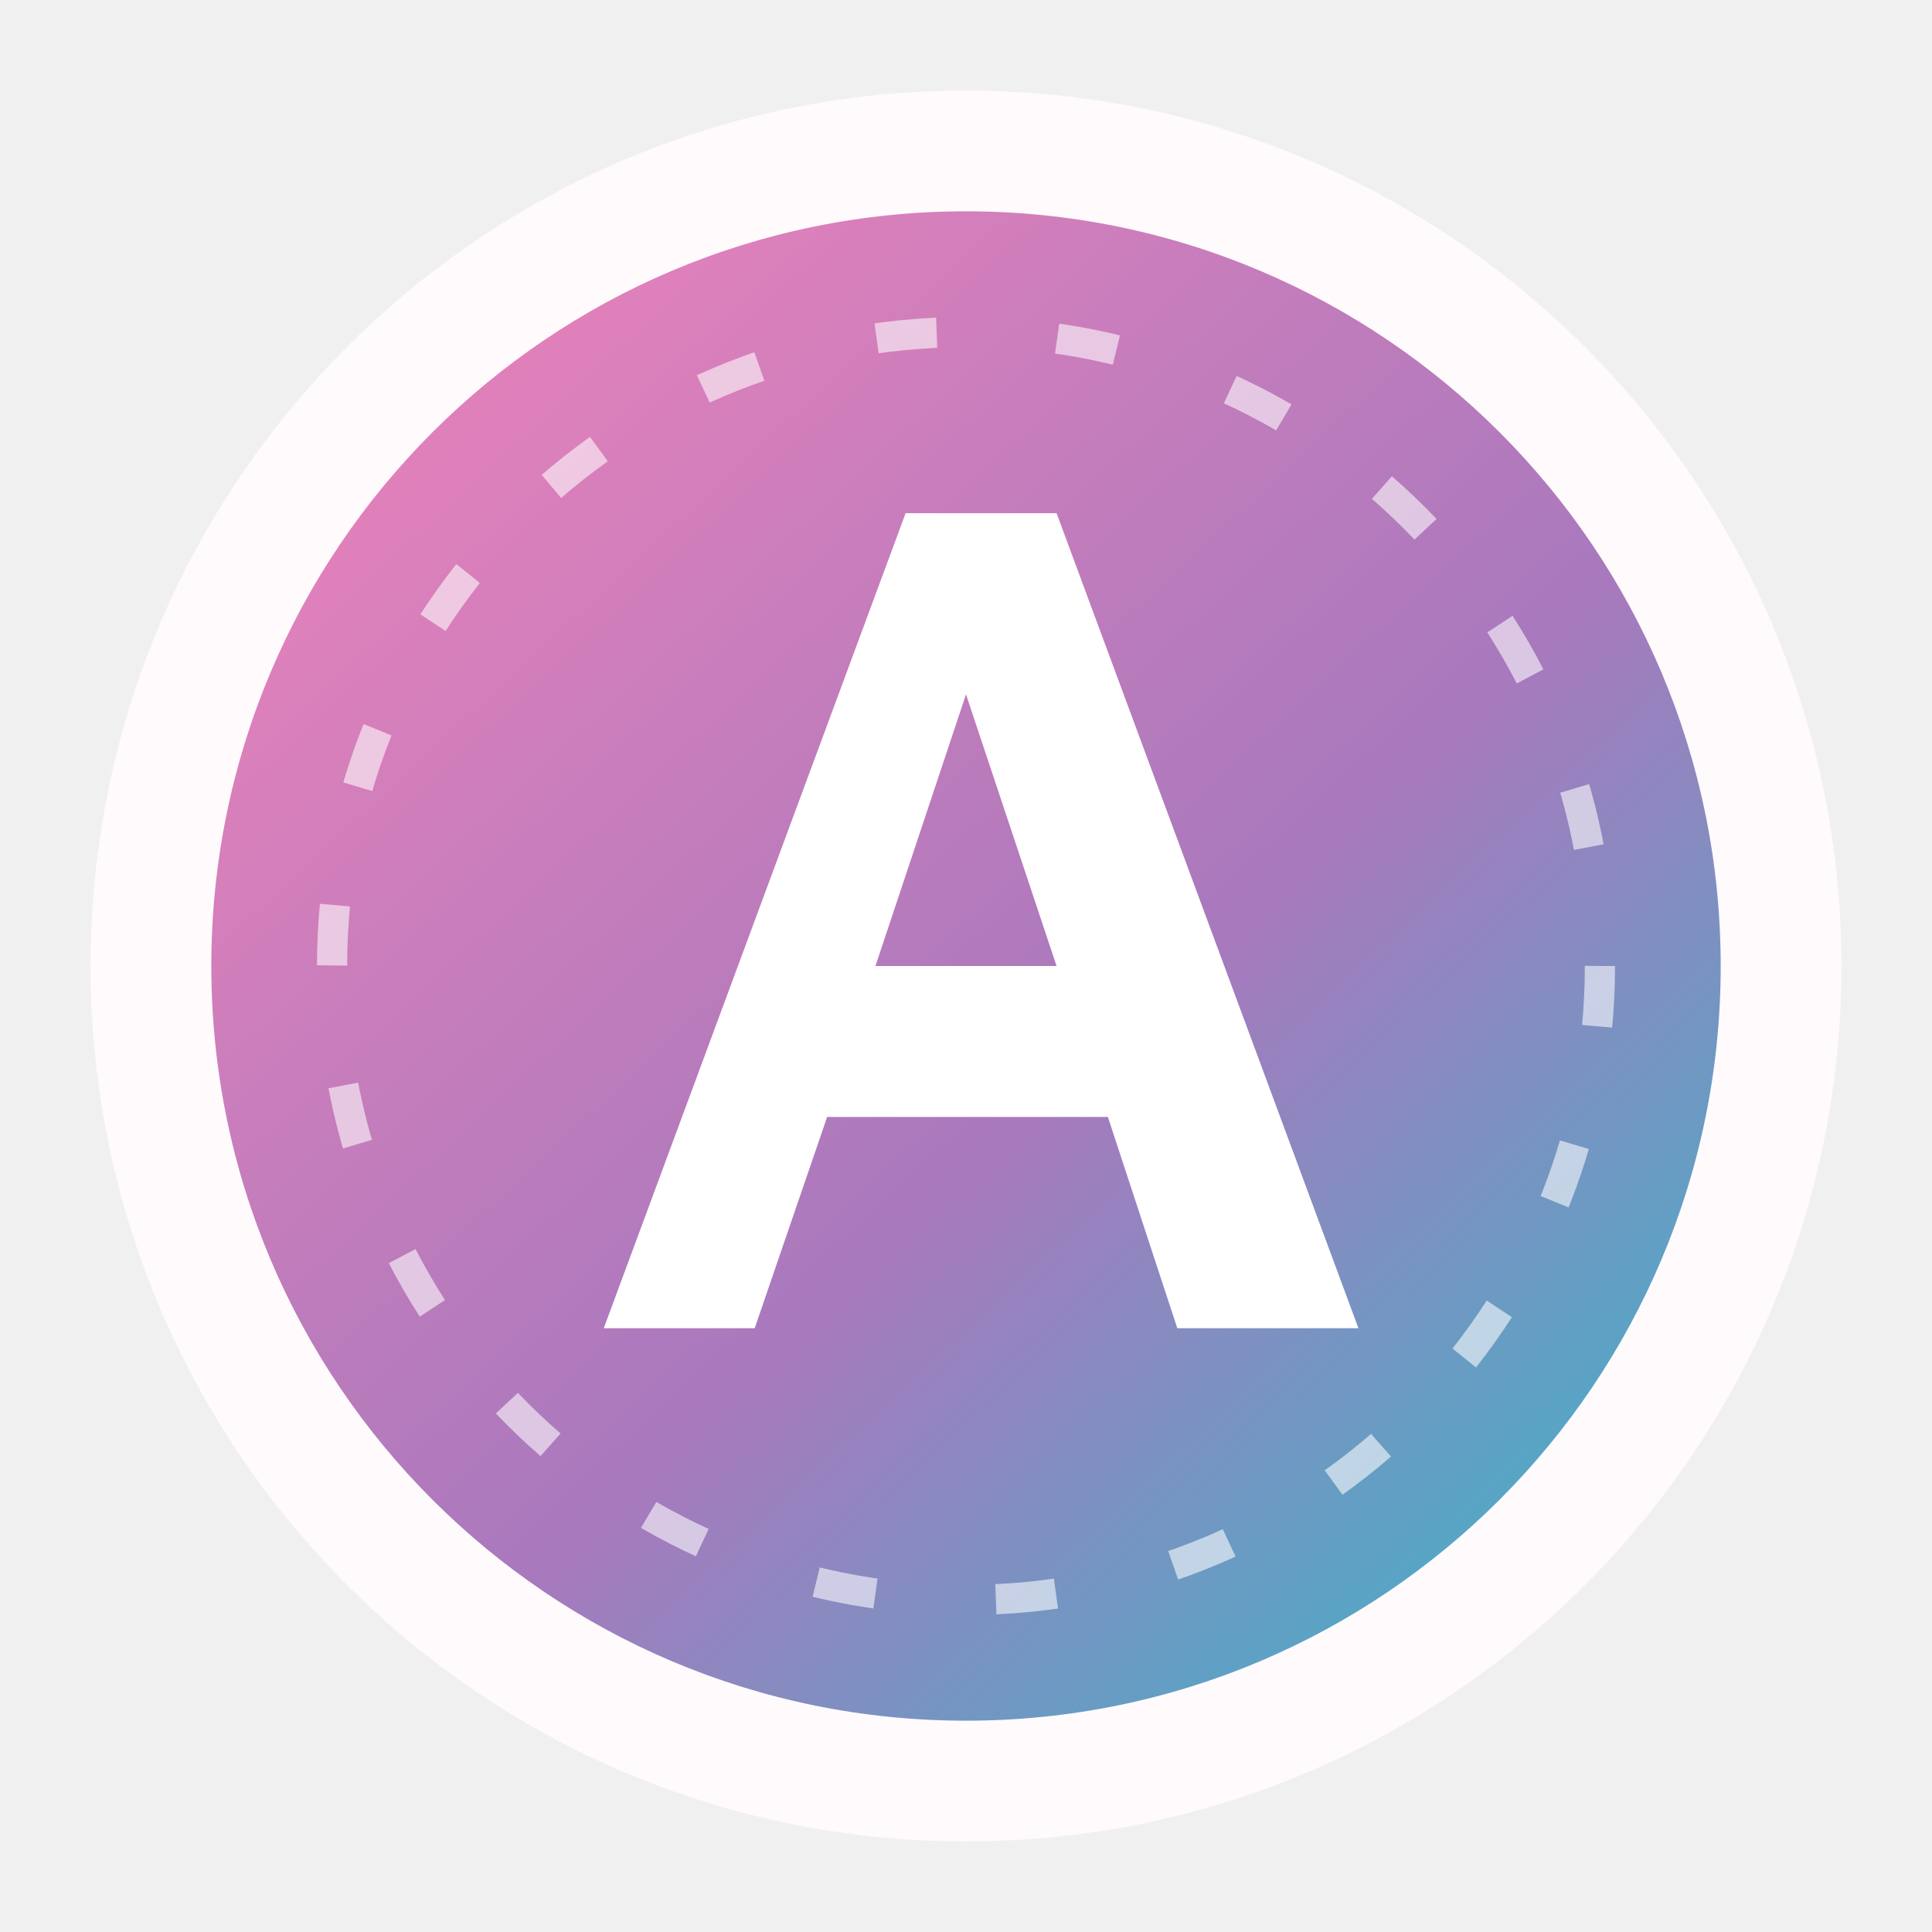
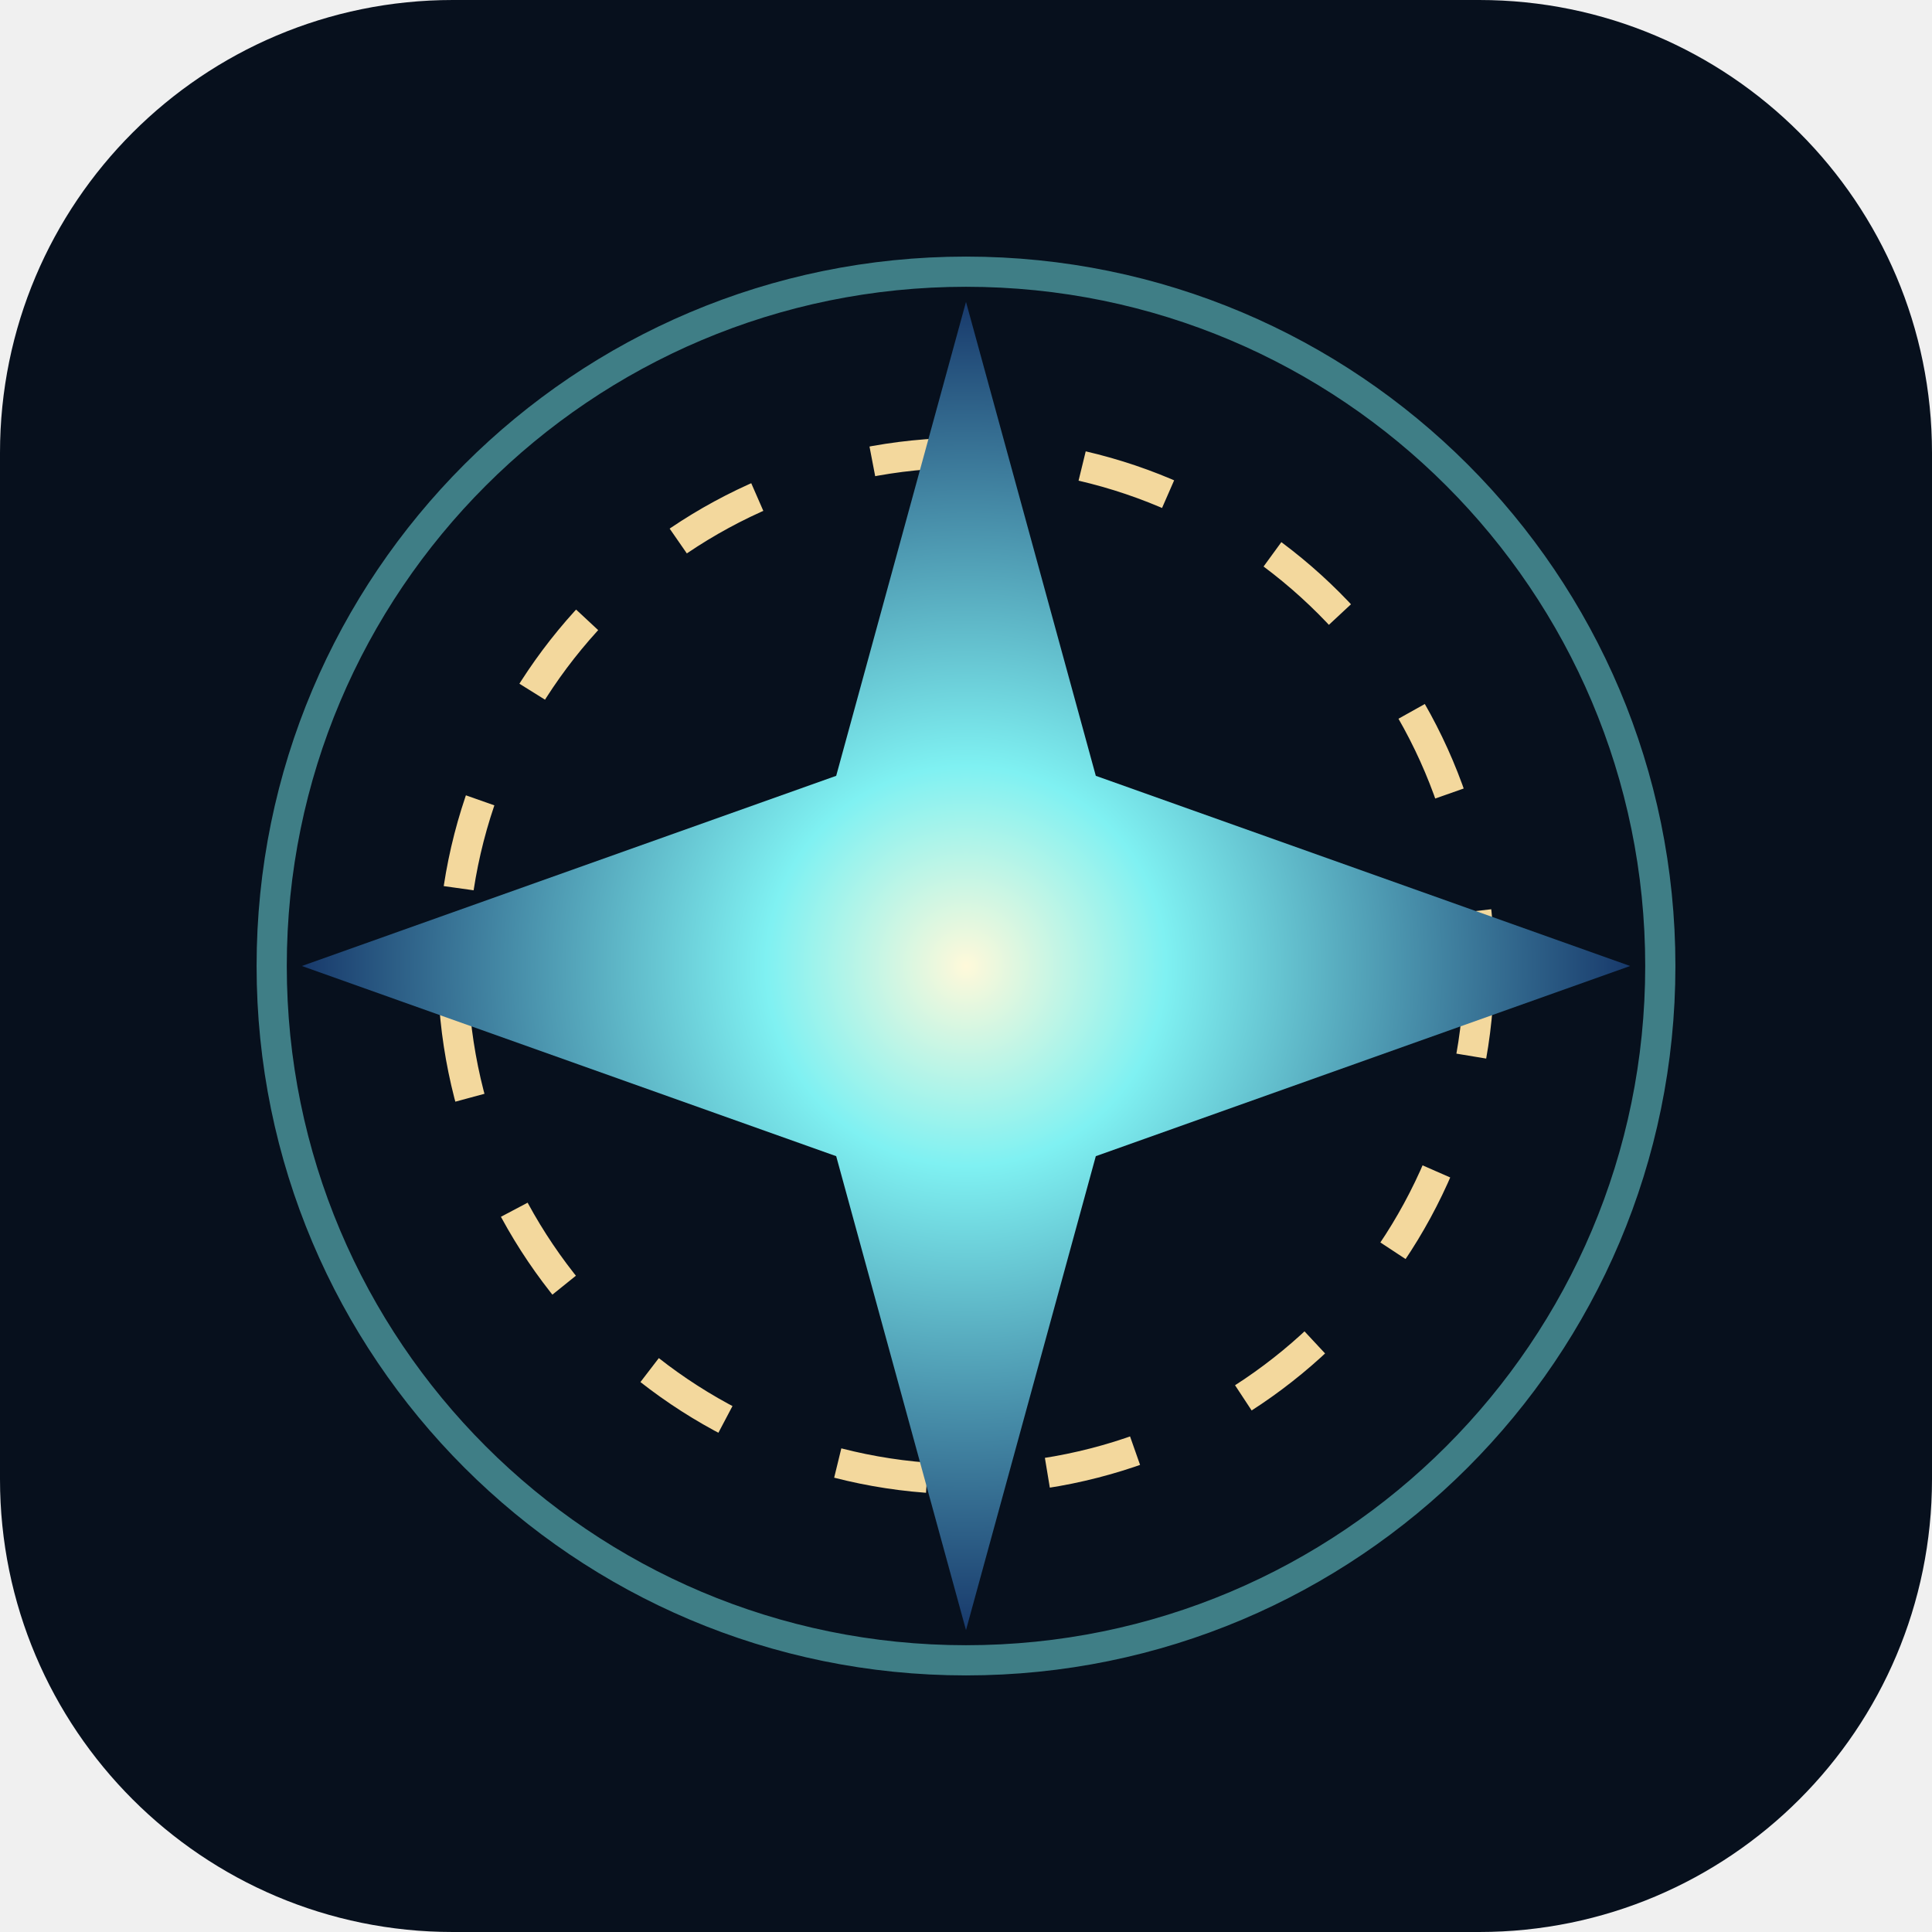
<svg xmlns="http://www.w3.org/2000/svg" viewBox="0 0 64 64">
  <defs>
-     <linearGradient id="g" x1="8" y1="6" x2="58" y2="60" gradientUnits="userSpaceOnUse">
-       <stop stop-color="#f483ba" />
-       <stop offset=".55" stop-color="#a879bd" />
-       <stop offset="1" stop-color="#22c2ca" />
-     </linearGradient>
+     <radialGradient id="b">
+       <stop stop-color="#fff9da" />
+       <stop offset=".3" stop-color="#7ff1f2" />
+       <stop offset="1" stop-color="#17386a" />
+     </radialGradient>
  </defs>
-   <circle cx="32" cy="32" r="29" fill="#fffafc" />
-   <circle cx="32" cy="32" r="25" fill="url(#g)" />
-   <circle cx="32" cy="32" r="21" fill="none" stroke="#fff" stroke-opacity=".58" stroke-dasharray="2 4" />
-   <path d="m20 44 10-27h5l10 27h-6l-2.3-7H27.4L25 44h-5Zm9-12h6l-3-9-3 9Z" fill="white" />
+   <rect width="64" height="64" rx="15" fill="#07101d" />
+   <circle cx="32" cy="32" r="23" fill="none" stroke="#78edf0" stroke-opacity=".5" />
+   <circle cx="32" cy="32" r="17" fill="none" stroke="#f3d89d" stroke-dasharray="3 4" />
+   <path d="m32 10 4.3 15.7L54 32l-17.7 6.3L32 54l-4.3-15.7L10 32l17.7-6.3L32 10Z" fill="url(#b)" />
</svg>
